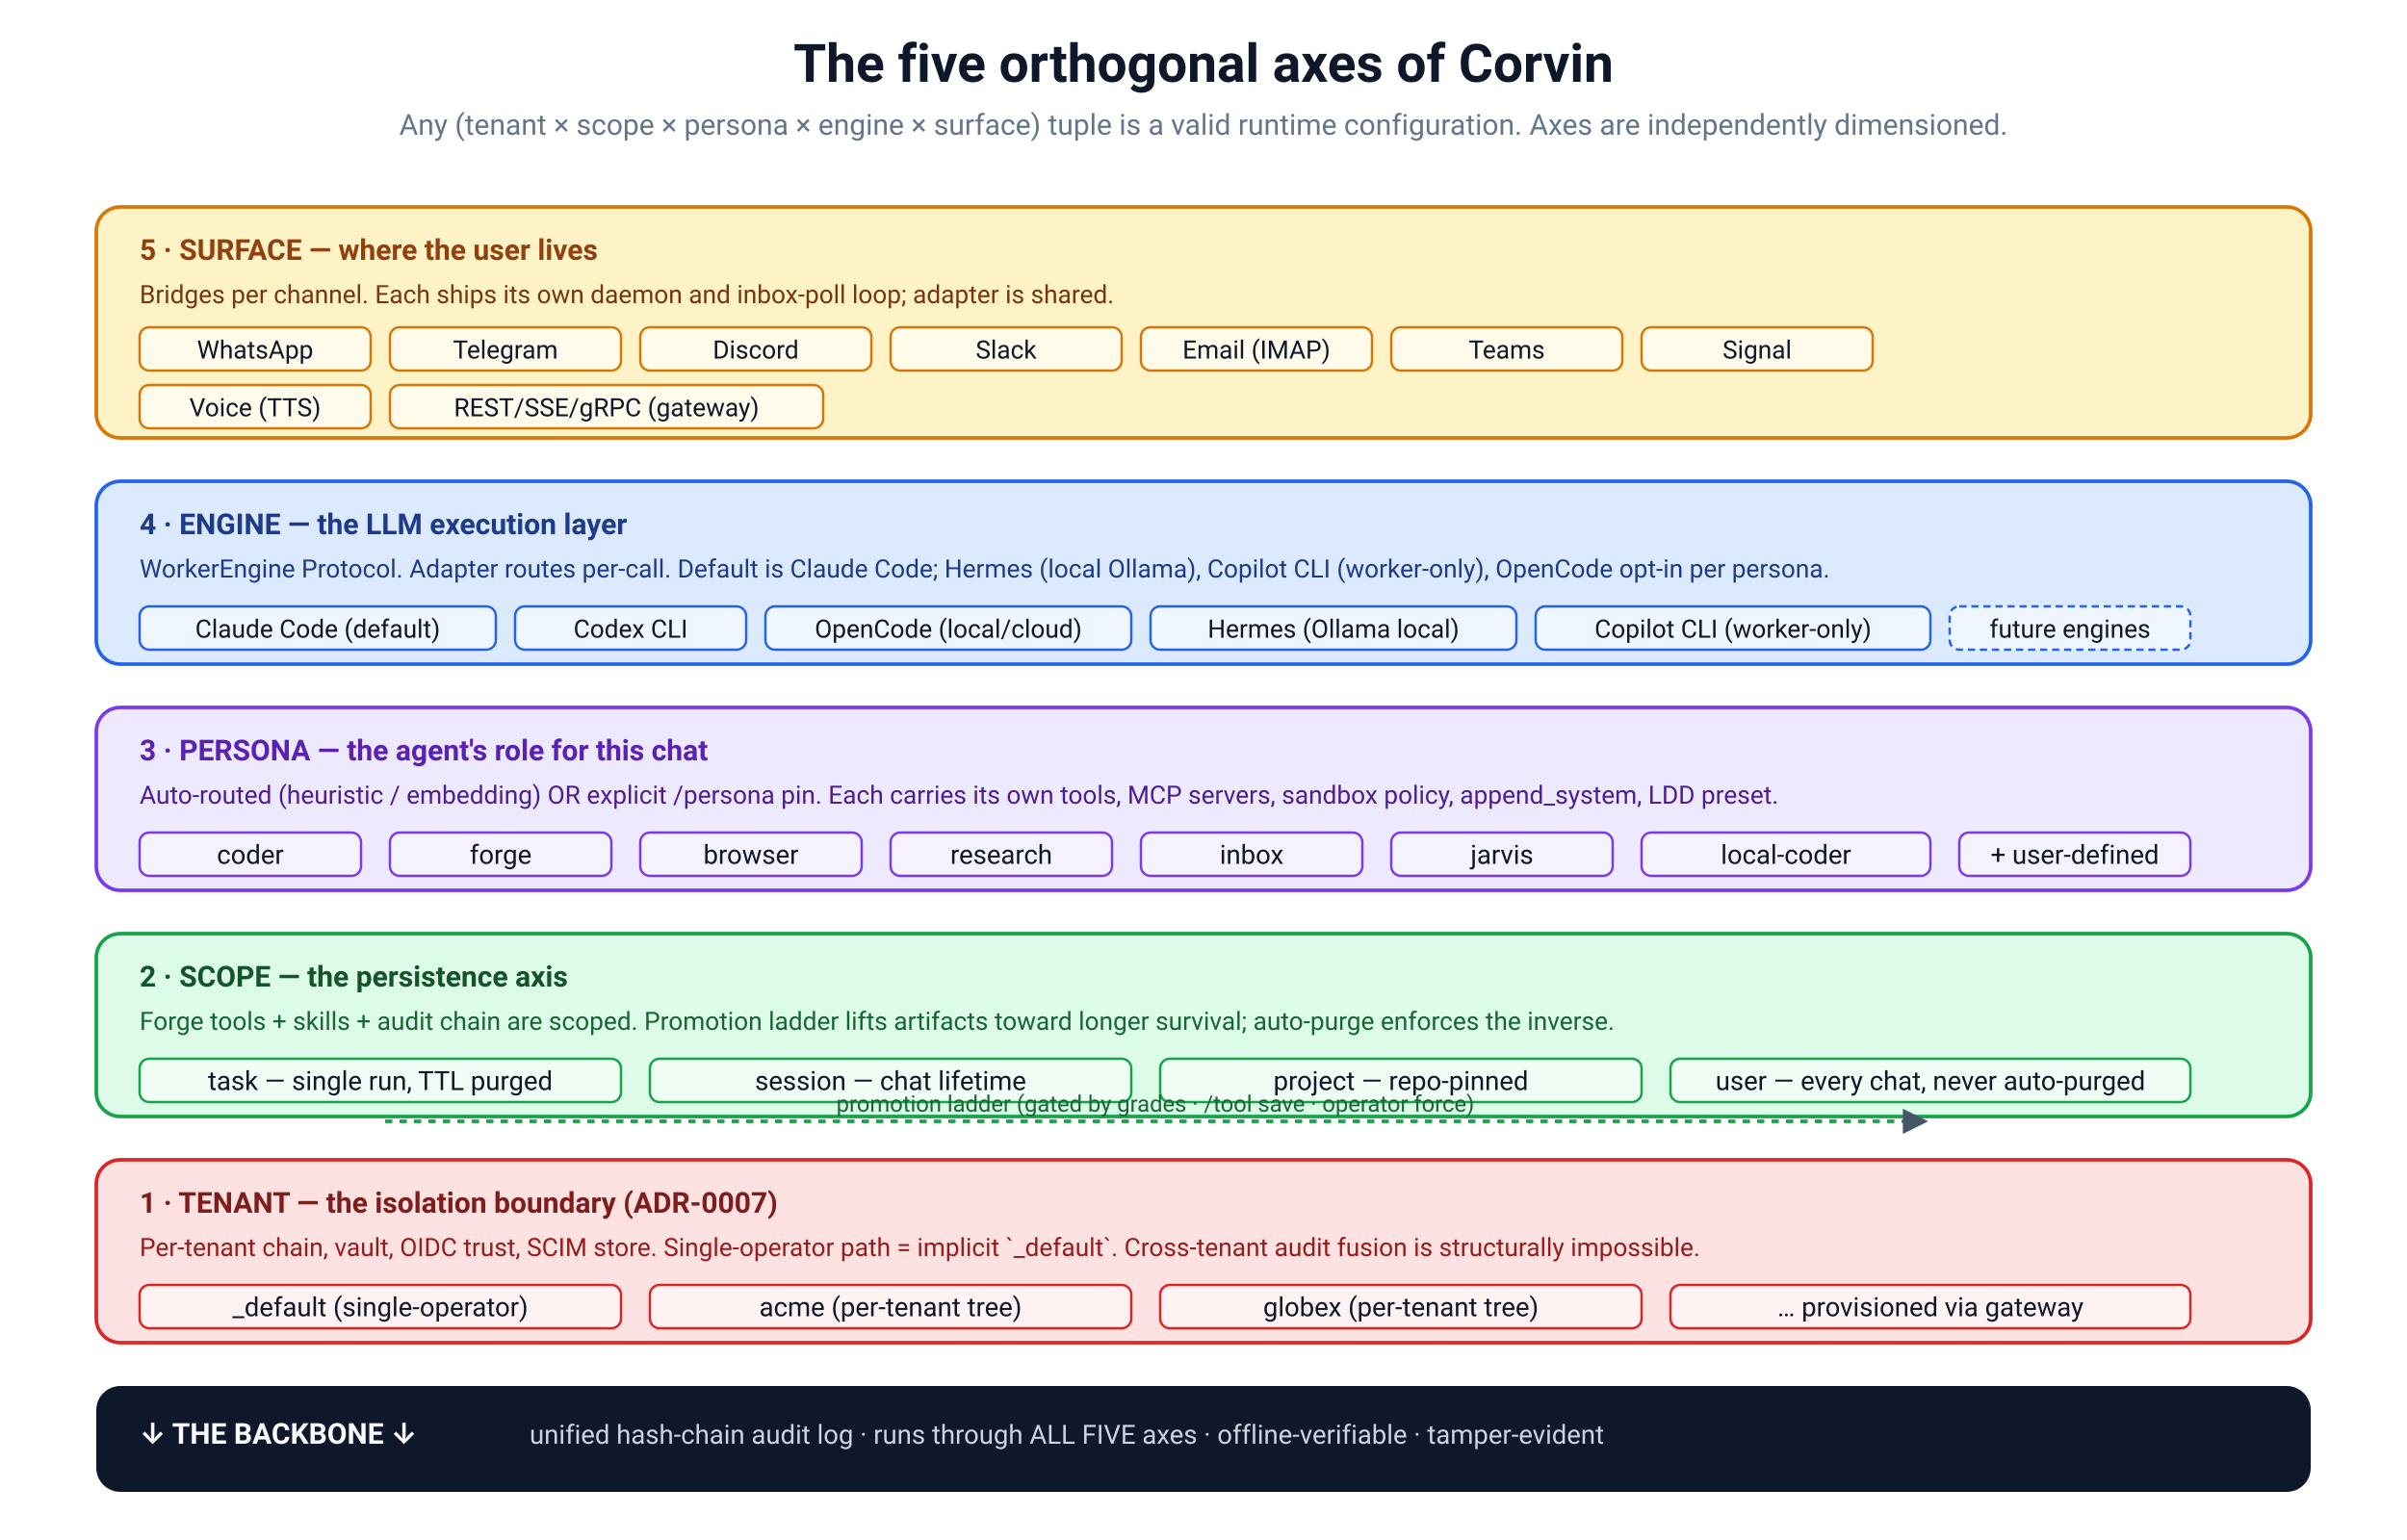
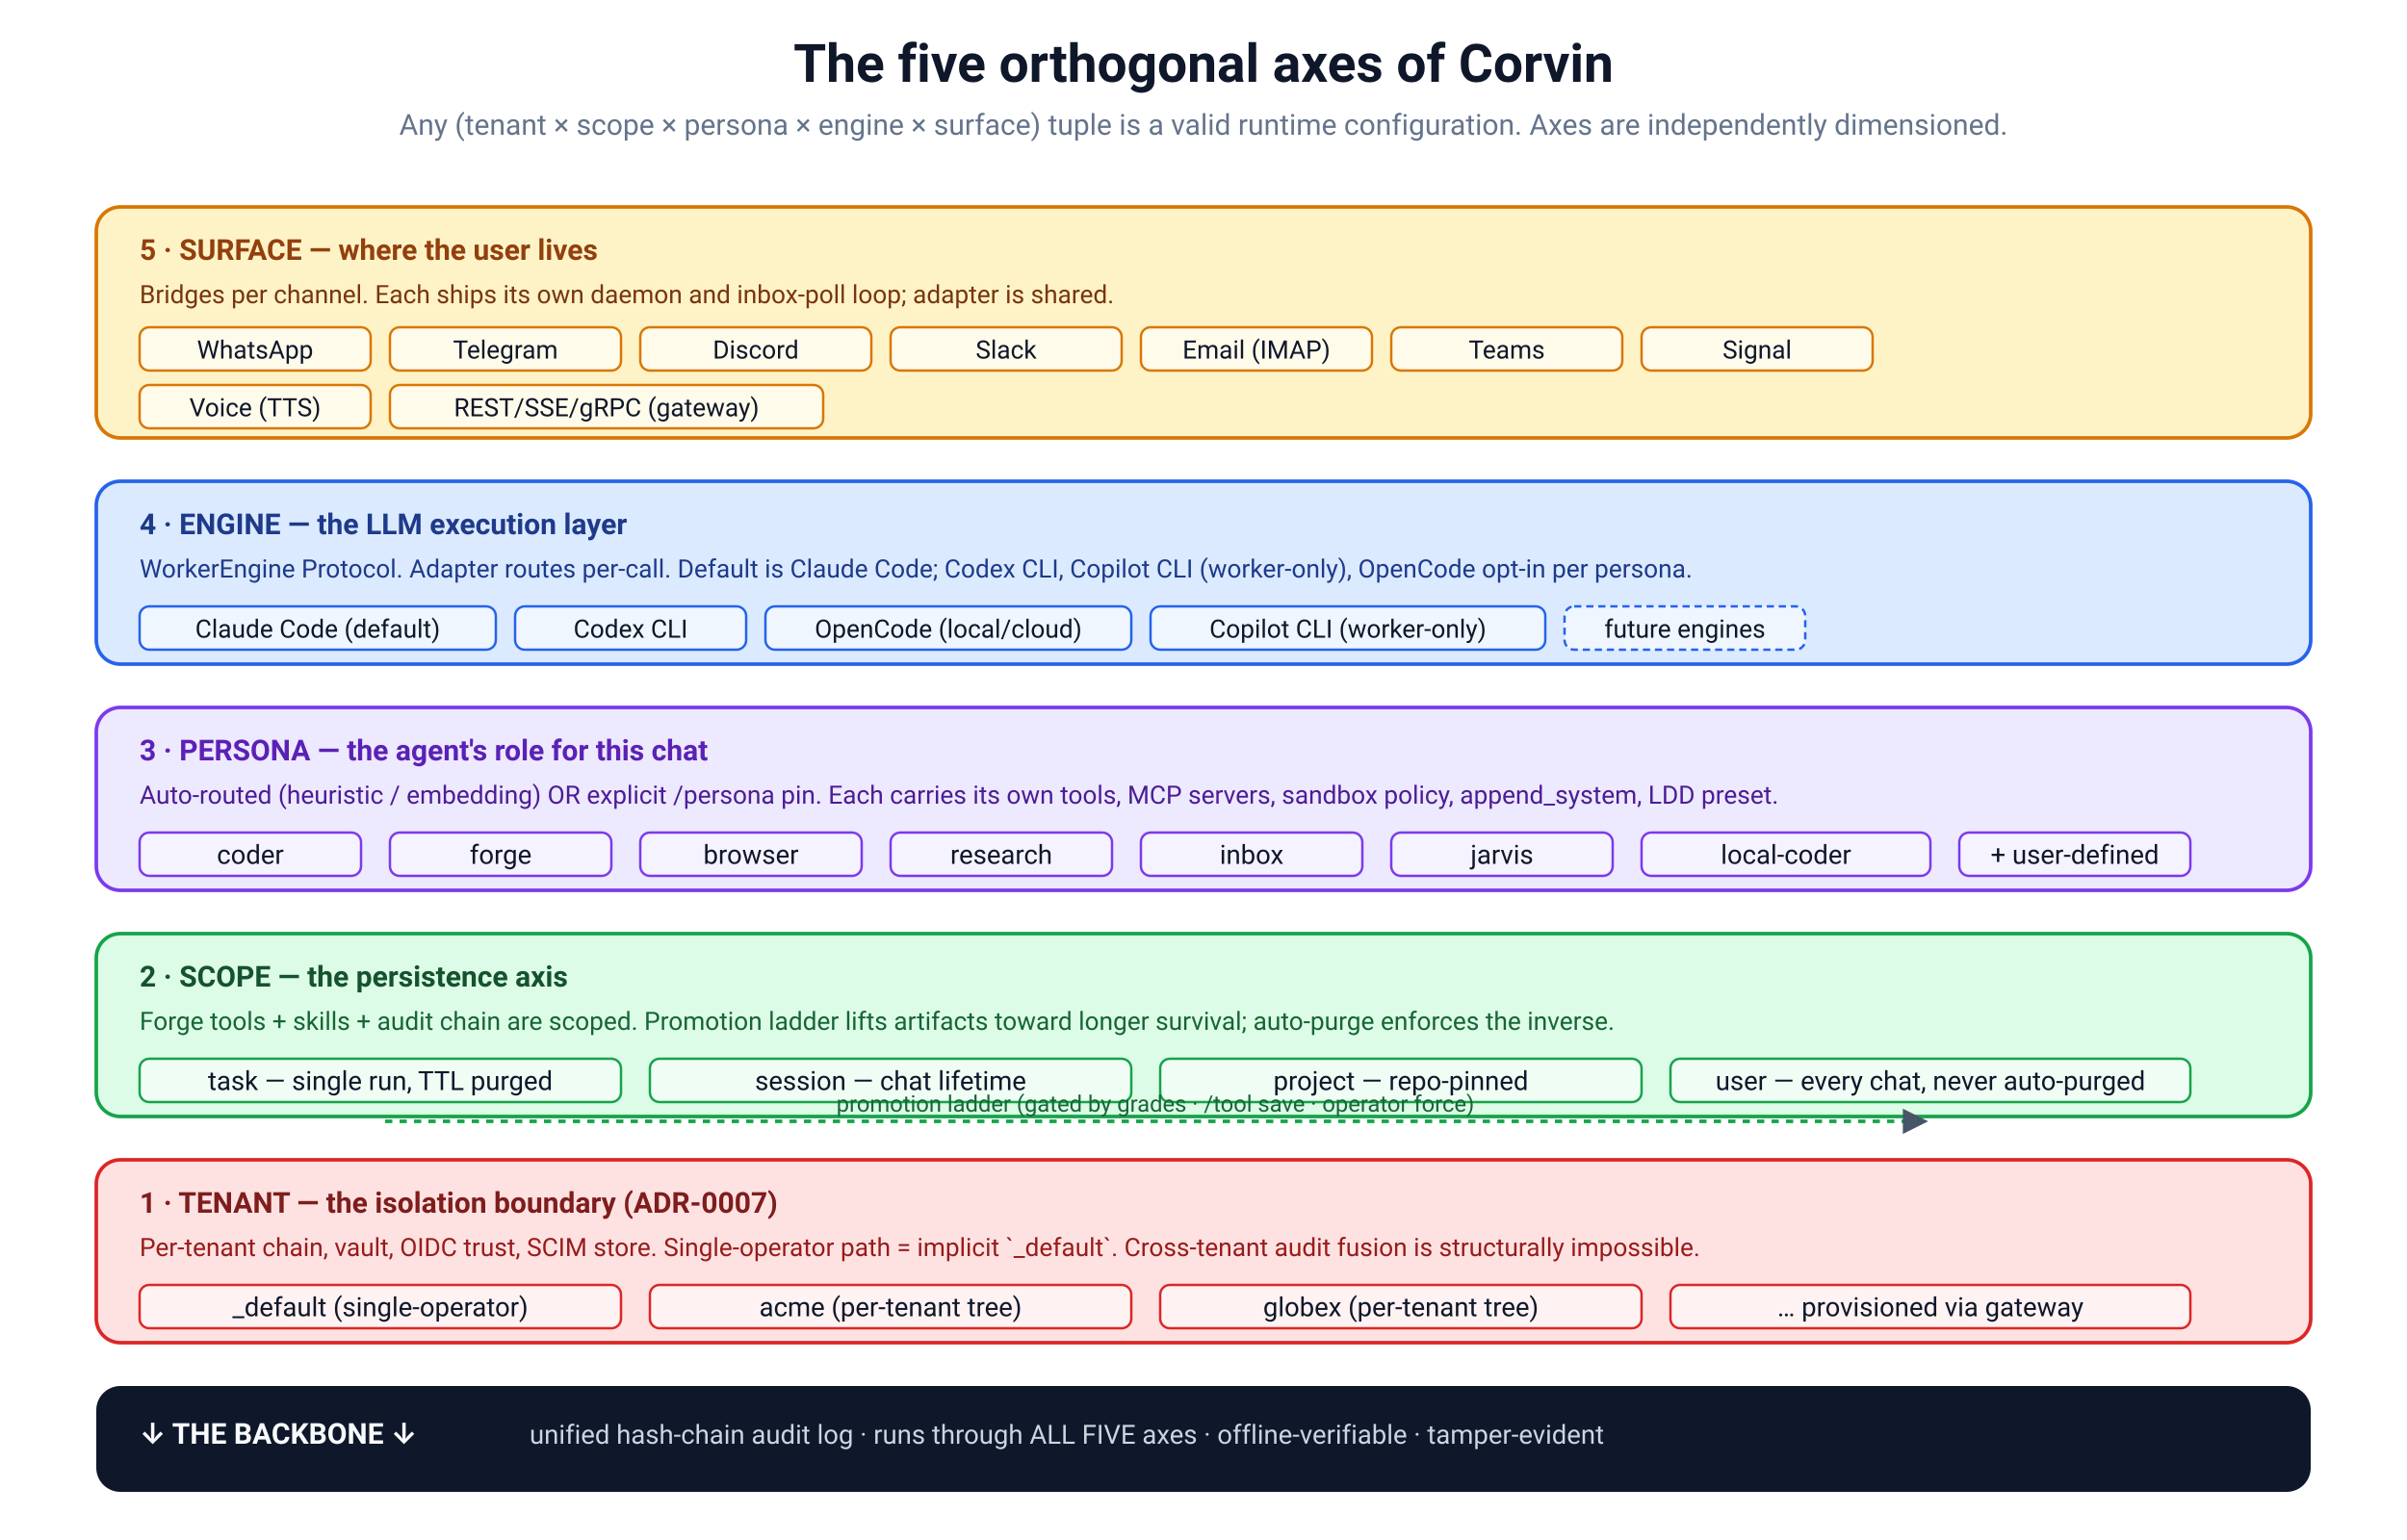
<svg xmlns="http://www.w3.org/2000/svg" viewBox="0 0 1000 640" font-family="-apple-system, BlinkMacSystemFont, 'Segoe UI', Roboto, sans-serif">
  <defs>
    <marker id="ar" viewBox="0 0 10 10" refX="9" refY="5" markerWidth="7" markerHeight="7" orient="auto-start-reverse">
      <path d="M 0 0 L 10 5 L 0 10 z" fill="#475569" />
    </marker>
  </defs>
  <text x="500" y="34" text-anchor="middle" font-size="22" font-weight="700" fill="#0f172a">The five orthogonal axes of Corvin</text>
  <text x="500" y="56" text-anchor="middle" font-size="12" fill="#64748b">Any (tenant × scope × persona × engine × surface) tuple is a valid runtime configuration. Axes are independently dimensioned.</text>
  <rect x="40" y="86" width="920" height="96" rx="10" fill="#fef3c7" stroke="#d97706" stroke-width="1.5" />
  <text x="58" y="108" font-size="12" font-weight="700" fill="#92400e">5 · SURFACE — where the user lives</text>
  <text x="58" y="126" font-size="10.5" fill="#78350f">Bridges per channel. Each ships its own daemon and inbox-poll loop; adapter is shared.</text>
  <g font-size="10.5" fill="#0f172a">
    <rect x="58" y="136" width="96" height="18" rx="4" fill="#fffbeb" stroke="#d97706" />
    <text x="106" y="149" text-anchor="middle">WhatsApp</text>
    <rect x="162" y="136" width="96" height="18" rx="4" fill="#fffbeb" stroke="#d97706" />
    <text x="210" y="149" text-anchor="middle">Telegram</text>
    <rect x="266" y="136" width="96" height="18" rx="4" fill="#fffbeb" stroke="#d97706" />
    <text x="314" y="149" text-anchor="middle">Discord</text>
    <rect x="370" y="136" width="96" height="18" rx="4" fill="#fffbeb" stroke="#d97706" />
    <text x="418" y="149" text-anchor="middle">Slack</text>
    <rect x="474" y="136" width="96" height="18" rx="4" fill="#fffbeb" stroke="#d97706" />
    <text x="522" y="149" text-anchor="middle">Email (IMAP)</text>
    <rect x="578" y="136" width="96" height="18" rx="4" fill="#fffbeb" stroke="#d97706" />
    <text x="626" y="149" text-anchor="middle">Teams</text>
    <rect x="682" y="136" width="96" height="18" rx="4" fill="#fffbeb" stroke="#d97706" />
    <text x="730" y="149" text-anchor="middle">Signal</text>
    <rect x="58" y="160" width="96" height="18" rx="4" fill="#fffbeb" stroke="#d97706" />
    <text x="106" y="173" text-anchor="middle">Voice (TTS)</text>
    <rect x="162" y="160" width="180" height="18" rx="4" fill="#fffbeb" stroke="#d97706" />
    <text x="252" y="173" text-anchor="middle">REST/SSE/gRPC (gateway)</text>
  </g>
  <rect x="40" y="200" width="920" height="76" rx="10" fill="#dbeafe" stroke="#2563eb" stroke-width="1.5" />
  <text x="58" y="222" font-size="12" font-weight="700" fill="#1e3a8a">4 · ENGINE — the LLM execution layer</text>
-   <text x="58" y="240" font-size="10.5" fill="#1e3a8a">WorkerEngine Protocol. Adapter routes per-call. Default is Claude Code; Hermes (local Ollama), Copilot CLI (worker-only), OpenCode opt-in per persona.</text>
+   <text x="58" y="240" font-size="10.5" fill="#1e3a8a">WorkerEngine Protocol. Adapter routes per-call. Default is Claude Code; Codex CLI, Copilot CLI (worker-only), OpenCode opt-in per persona.</text>
  <g font-size="10.5" fill="#0f172a">
    <rect x="58" y="252" width="148" height="18" rx="4" fill="#eff6ff" stroke="#2563eb" />
    <text x="132" y="265" text-anchor="middle">Claude Code (default)</text>
    <rect x="214" y="252" width="96" height="18" rx="4" fill="#eff6ff" stroke="#2563eb" />
    <text x="262" y="265" text-anchor="middle">Codex CLI</text>
    <rect x="318" y="252" width="152" height="18" rx="4" fill="#eff6ff" stroke="#2563eb" />
    <text x="394" y="265" text-anchor="middle">OpenCode (local/cloud)</text>
-     <rect x="478" y="252" width="152" height="18" rx="4" fill="#eff6ff" stroke="#2563eb" />
-     <text x="554" y="265" text-anchor="middle">Hermes (Ollama local)</text>
-     <rect x="638" y="252" width="164" height="18" rx="4" fill="#eff6ff" stroke="#2563eb" />
-     <text x="720" y="265" text-anchor="middle">Copilot CLI (worker-only)</text>
-     <rect x="810" y="252" width="100" height="18" rx="4" fill="#eff6ff" stroke="#2563eb" stroke-dasharray="3,2" />
-     <text x="860" y="265" text-anchor="middle">future engines</text>
+     <rect x="478" y="252" width="164" height="18" rx="4" fill="#eff6ff" stroke="#2563eb" />
+     <text x="560" y="265" text-anchor="middle">Copilot CLI (worker-only)</text>
+     <rect x="650" y="252" width="100" height="18" rx="4" fill="#eff6ff" stroke="#2563eb" stroke-dasharray="3,2" />
+     <text x="700" y="265" text-anchor="middle">future engines</text>
  </g>
  <rect x="40" y="294" width="920" height="76" rx="10" fill="#ede9fe" stroke="#7c3aed" stroke-width="1.5" />
  <text x="58" y="316" font-size="12" font-weight="700" fill="#5b21b6">3 · PERSONA — the agent's role for this chat</text>
  <text x="58" y="334" font-size="10.5" fill="#4c1d95">Auto-routed (heuristic / embedding) OR explicit /persona pin. Each carries its own tools, MCP servers, sandbox policy, append_system, LDD preset.</text>
  <g font-size="11" fill="#0f172a">
    <rect x="58" y="346" width="92" height="18" rx="4" fill="#f5f3ff" stroke="#7c3aed" />
    <text x="104" y="359" text-anchor="middle">coder</text>
    <rect x="162" y="346" width="92" height="18" rx="4" fill="#f5f3ff" stroke="#7c3aed" />
    <text x="208" y="359" text-anchor="middle">forge</text>
    <rect x="266" y="346" width="92" height="18" rx="4" fill="#f5f3ff" stroke="#7c3aed" />
    <text x="312" y="359" text-anchor="middle">browser</text>
    <rect x="370" y="346" width="92" height="18" rx="4" fill="#f5f3ff" stroke="#7c3aed" />
    <text x="416" y="359" text-anchor="middle">research</text>
    <rect x="474" y="346" width="92" height="18" rx="4" fill="#f5f3ff" stroke="#7c3aed" />
    <text x="520" y="359" text-anchor="middle">inbox</text>
    <rect x="578" y="346" width="92" height="18" rx="4" fill="#f5f3ff" stroke="#7c3aed" />
    <text x="624" y="359" text-anchor="middle">jarvis</text>
    <rect x="682" y="346" width="120" height="18" rx="4" fill="#f5f3ff" stroke="#7c3aed" />
    <text x="742" y="359" text-anchor="middle">local-coder</text>
    <rect x="814" y="346" width="96" height="18" rx="4" fill="#f5f3ff" stroke="#7c3aed" />
    <text x="862" y="359" text-anchor="middle">+ user-defined</text>
  </g>
  <rect x="40" y="388" width="920" height="76" rx="10" fill="#dcfce7" stroke="#16a34a" stroke-width="1.5" />
  <text x="58" y="410" font-size="12" font-weight="700" fill="#14532d">2 · SCOPE — the persistence axis</text>
  <text x="58" y="428" font-size="10.5" fill="#166534">Forge tools + skills + audit chain are scoped. Promotion ladder lifts artifacts toward longer survival; auto-purge enforces the inverse.</text>
  <g font-size="11" fill="#0f172a">
    <rect x="58" y="440" width="200" height="18" rx="4" fill="#f0fdf4" stroke="#16a34a" />
    <text x="158" y="453" text-anchor="middle">task — single run, TTL purged</text>
    <rect x="270" y="440" width="200" height="18" rx="4" fill="#f0fdf4" stroke="#16a34a" />
    <text x="370" y="453" text-anchor="middle">session — chat lifetime</text>
    <rect x="482" y="440" width="200" height="18" rx="4" fill="#f0fdf4" stroke="#16a34a" />
    <text x="582" y="453" text-anchor="middle">project — repo-pinned</text>
    <rect x="694" y="440" width="216" height="18" rx="4" fill="#f0fdf4" stroke="#16a34a" />
    <text x="802" y="453" text-anchor="middle">user — every chat, never auto-purged</text>
  </g>
  <line x1="160" y1="466" x2="800" y2="466" stroke="#16a34a" stroke-width="1.5" stroke-dasharray="3,3" marker-end="url(#ar)" />
  <text x="480" y="462" text-anchor="middle" font-size="9.5" fill="#166534">promotion ladder (gated by grades · /tool save · operator force)</text>
  <rect x="40" y="482" width="920" height="76" rx="10" fill="#fee2e2" stroke="#dc2626" stroke-width="1.5" />
  <text x="58" y="504" font-size="12" font-weight="700" fill="#7f1d1d">1 · TENANT — the isolation boundary (ADR-0007)</text>
  <text x="58" y="522" font-size="10.5" fill="#991b1b">Per-tenant chain, vault, OIDC trust, SCIM store. Single-operator path = implicit `_default`. Cross-tenant audit fusion is structurally impossible.</text>
  <g font-size="11" fill="#0f172a">
    <rect x="58" y="534" width="200" height="18" rx="4" fill="#fef2f2" stroke="#dc2626" />
    <text x="158" y="547" text-anchor="middle">_default (single-operator)</text>
    <rect x="270" y="534" width="200" height="18" rx="4" fill="#fef2f2" stroke="#dc2626" />
    <text x="370" y="547" text-anchor="middle">acme  (per-tenant tree)</text>
    <rect x="482" y="534" width="200" height="18" rx="4" fill="#fef2f2" stroke="#dc2626" />
    <text x="582" y="547" text-anchor="middle">globex (per-tenant tree)</text>
    <rect x="694" y="534" width="216" height="18" rx="4" fill="#fef2f2" stroke="#dc2626" />
    <text x="802" y="547" text-anchor="middle">… provisioned via gateway</text>
  </g>
  <rect x="40" y="576" width="920" height="44" rx="10" fill="#0f172a" />
  <text x="58" y="600" font-size="12" font-weight="700" fill="#f8fafc">↓  THE BACKBONE  ↓</text>
  <text x="220" y="600" font-size="11" fill="#cbd5e1">unified hash-chain audit log · runs through ALL FIVE axes · offline-verifiable · tamper-evident</text>
</svg>
